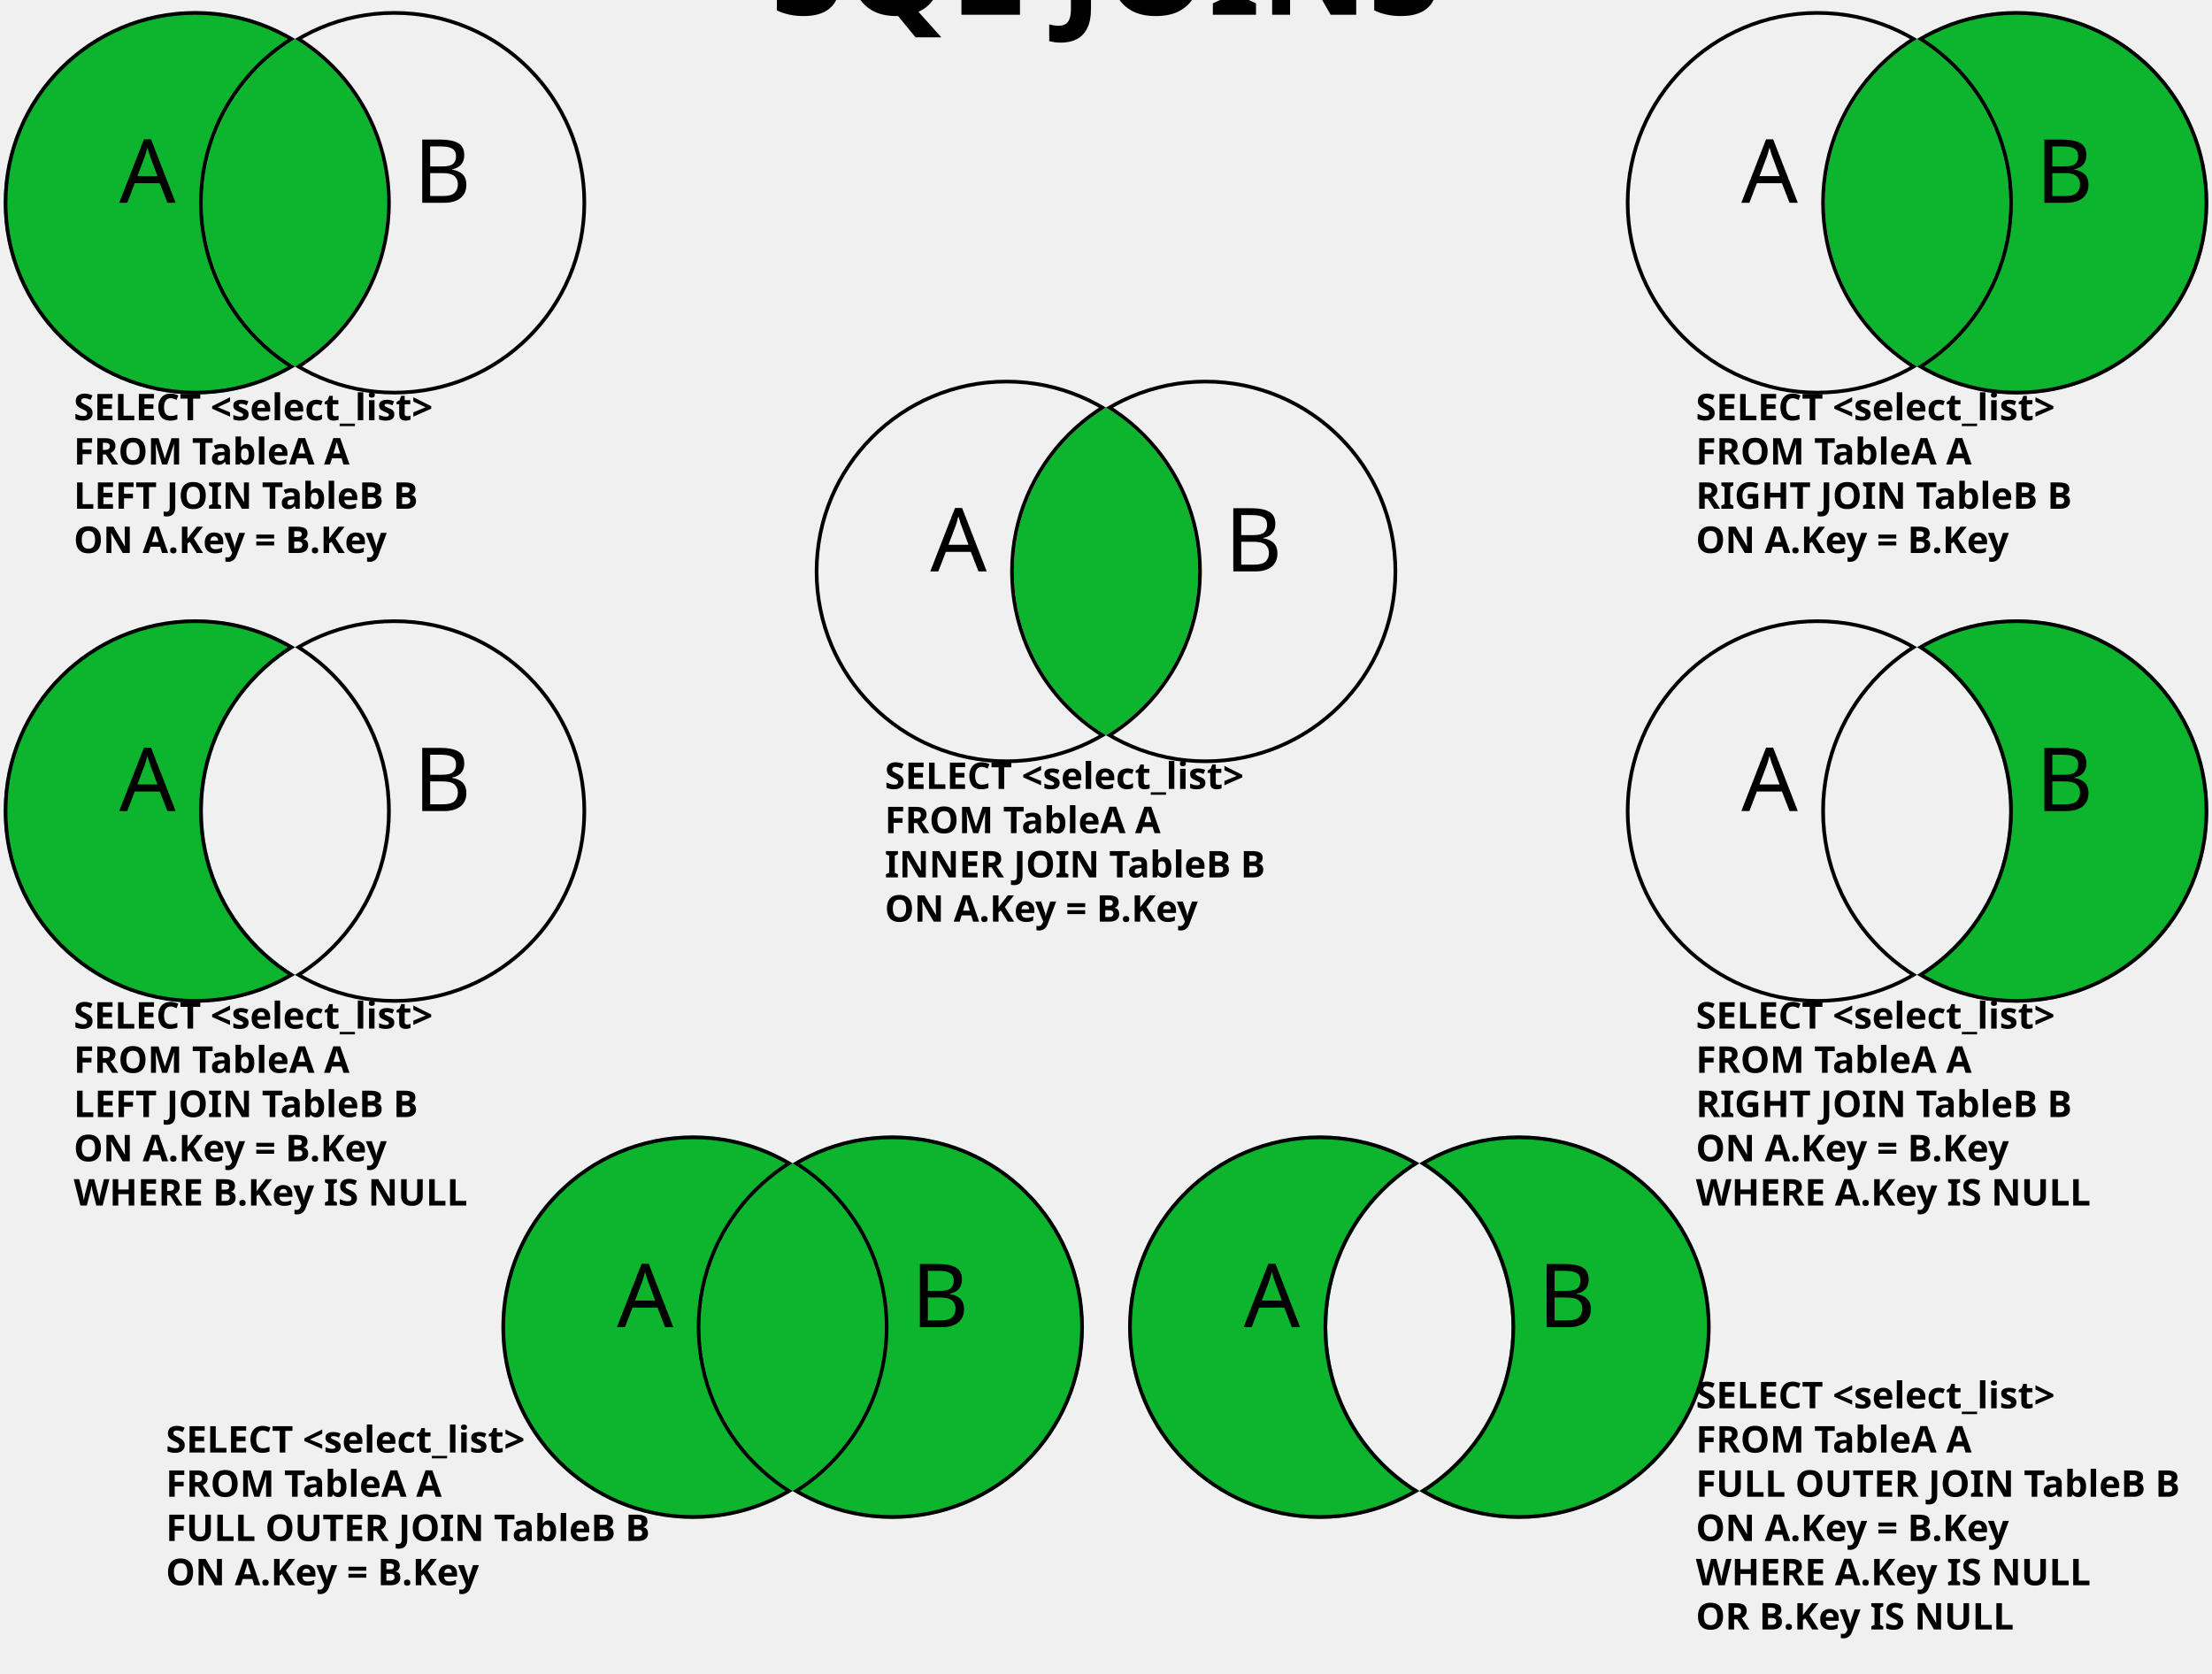
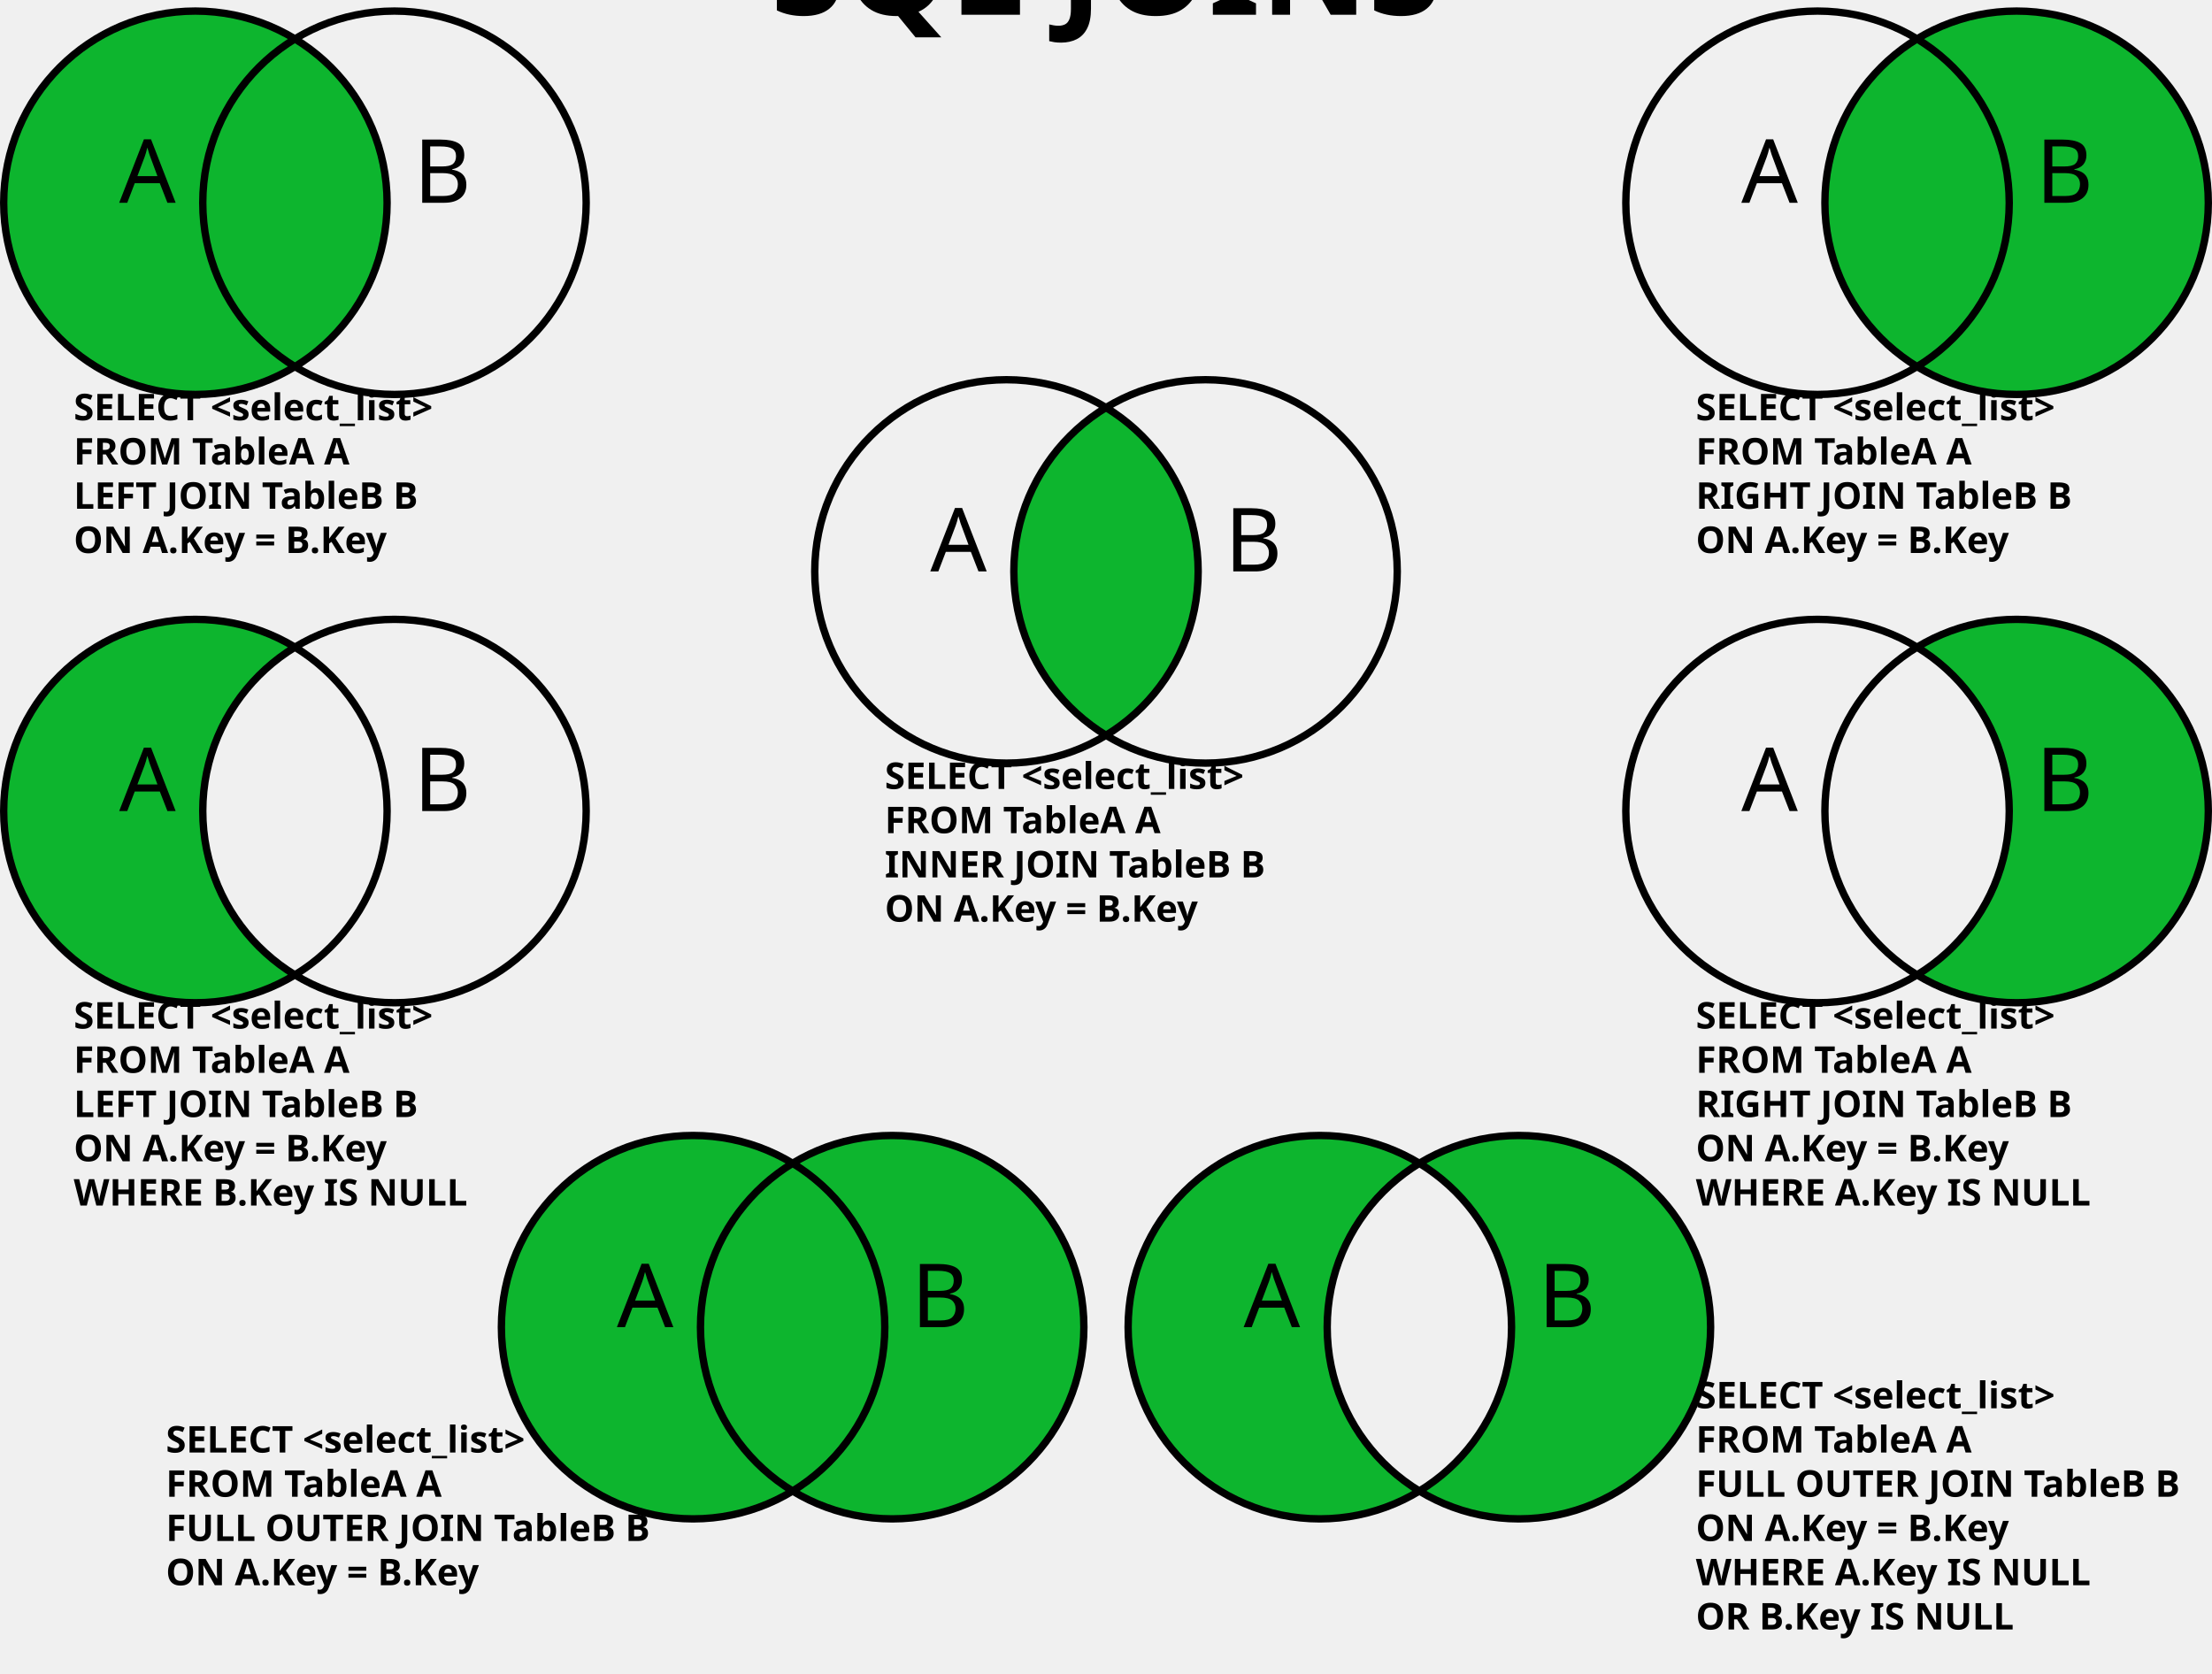
<svg xmlns="http://www.w3.org/2000/svg" xmlns:xlink="http://www.w3.org/1999/xlink" viewBox="0 0 600 454" wigth="600px" height="454px" version="1.1">
  <defs id="defs4">
    <style id="style4">
.filled {
    fill: #0db52e;
}
.lines {
    stroke: #000;
    stroke-width: 2px;
    fill: none;
}
text {
    font-family: sans-serif;
}
.label {
    font-size: 24px;
    text-anchor: middle;
    alignment-baseline: middle;
}
.sql {
    font-size: 10px;
    font-weight: bold;
    text-anchor: left;
    alignment-baseline: hanging;
}
.title {
    font-size: 36px;
    font-weight: bold;
    text-anchor: middle;
    alignment-baseline: hanging;
}
</style>
    <mask id="mask_side">
      <path style="fill: #fff; fill-rule: evenodd" d="M-27,0m-52,0a52,52 0 1,0 104,0a52,52 0 1,0 -104,0 M27,0m-52,0a52,52 0 1,0 104,0a52,52 0 1,0 -104,0" />
    </mask>
    <mask id="mask_circle">
      <path style="fill: #fff" d="M27,0m-52,0a52,52 0 1,0 104,0a52,52 0 1,0 -104,0" />
    </mask>
    <path id="join_c" class="filled" mask="url(#mask_circle)" d="M-27,0m-52,0a52,52 0 1,0 104,0a52,52 0 1,0 -104,0" />
    <path id="join_a" class="filled" mask="url(#mask_side)" d="M-27,0m-52,0a52,52 0 1,0 104,0a52,52 0 1,0 -104,0" />
    <path id="join_b" class="filled" mask="url(#mask_side)" d="M27,0m-52,0a52,52 0 1,0 104,0a52,52 0 1,0 -104,0" />
    <g id="join_l">
-       <path class="lines" mask="url(#mask_side)" d="M -79,0 A 52,52 0 0 0 25,0 52,52 0 1 0 -79,0 m 54,0 A 52,52 0 0 0 79,0 52,52 0 1 0 -25,0" />
+       <path class="lines" d="M -79,0 A 52,52 0 0 0 25,0 52,52 0 1 0 -79,0 m 54,0 A 52,52 0 0 0 79,0 52,52 0 1 0 -25,0" />
      <text class="label" x="-40" y="0">A</text>
      <text class="label" x="40" y="0">B</text>
    </g>
  </defs>
  <g transform="translate(300, 0)">
    <text class="title" y="4">SQL JOINS</text>
    <g transform="translate(-220, 55)">
      <use xlink:href="#join_c" />
      <use xlink:href="#join_a" />
      <use xlink:href="#join_l" />
      <g transform="translate(-60, 59)">
        <text class="sql" y="0">SELECT &lt;select_list&gt;</text>
        <text class="sql" y="12">FROM TableA A</text>
        <text class="sql" y="24">LEFT JOIN TableB B</text>
        <text class="sql" y="36">ON A.Key = B.Key</text>
      </g>
    </g>
    <g transform="translate(220, 55)">
      <use xlink:href="#join_c" />
      <use xlink:href="#join_b" />
      <use xlink:href="#join_l" />
      <g transform="translate(-60, 59)">
        <text class="sql" y="0">SELECT &lt;select_list&gt;</text>
        <text class="sql" y="12">FROM TableA A</text>
        <text class="sql" y="24">RIGHT JOIN TableB B</text>
        <text class="sql" y="36">ON A.Key = B.Key</text>
      </g>
    </g>
    <g transform="translate(-220, 220)">
      <use xlink:href="#join_a" />
      <use xlink:href="#join_l" />
      <g transform="translate(-60, 59)">
        <text class="sql" y="0">SELECT &lt;select_list&gt;</text>
        <text class="sql" y="12">FROM TableA A</text>
        <text class="sql" y="24">LEFT JOIN TableB B</text>
        <text class="sql" y="36">ON A.Key = B.Key</text>
        <text class="sql" y="48">WHERE B.Key IS NULL</text>
      </g>
    </g>
    <g transform="translate(220, 220)">
      <use xlink:href="#join_b" />
      <use xlink:href="#join_l" />
      <g transform="translate(-60, 59)">
        <text class="sql" y="0">SELECT &lt;select_list&gt;</text>
        <text class="sql" y="12">FROM TableA A</text>
        <text class="sql" y="24">RIGHT JOIN TableB B</text>
        <text class="sql" y="36">ON A.Key = B.Key</text>
        <text class="sql" y="48">WHERE A.Key IS NULL</text>
      </g>
    </g>
    <g transform="translate(0, 155)">
      <use xlink:href="#join_c" />
      <use xlink:href="#join_l" />
      <g transform="translate(-60, 59)">
        <text class="sql" y="0">SELECT &lt;select_list&gt;</text>
        <text class="sql" y="12">FROM TableA A</text>
        <text class="sql" y="24">INNER JOIN TableB B</text>
        <text class="sql" y="36">ON A.Key = B.Key</text>
      </g>
    </g>
    <g transform="translate(-85, 360)">
      <use xlink:href="#join_c" />
      <use xlink:href="#join_a" />
      <use xlink:href="#join_b" />
      <use xlink:href="#join_l" />
      <g transform="translate(-170, 34)">
        <text class="sql" y="0">SELECT &lt;select_list&gt;</text>
        <text class="sql" y="12">FROM TableA A</text>
        <text class="sql" y="24">FULL OUTER JOIN TableB B</text>
        <text class="sql" y="36">ON A.Key = B.Key</text>
      </g>
    </g>
    <g transform="translate(85, 360)">
      <use xlink:href="#join_a" />
      <use xlink:href="#join_b" />
      <use xlink:href="#join_l" />
      <g transform="translate(75, 22)">
        <text class="sql" y="0">SELECT &lt;select_list&gt;</text>
        <text class="sql" y="12">FROM TableA A</text>
        <text class="sql" y="24">FULL OUTER JOIN TableB B</text>
        <text class="sql" y="36">ON A.Key = B.Key</text>
        <text class="sql" y="48">WHERE A.Key IS NULL</text>
        <text class="sql" y="60">OR B.Key IS NULL</text>
      </g>
    </g>
  </g>
</svg>
